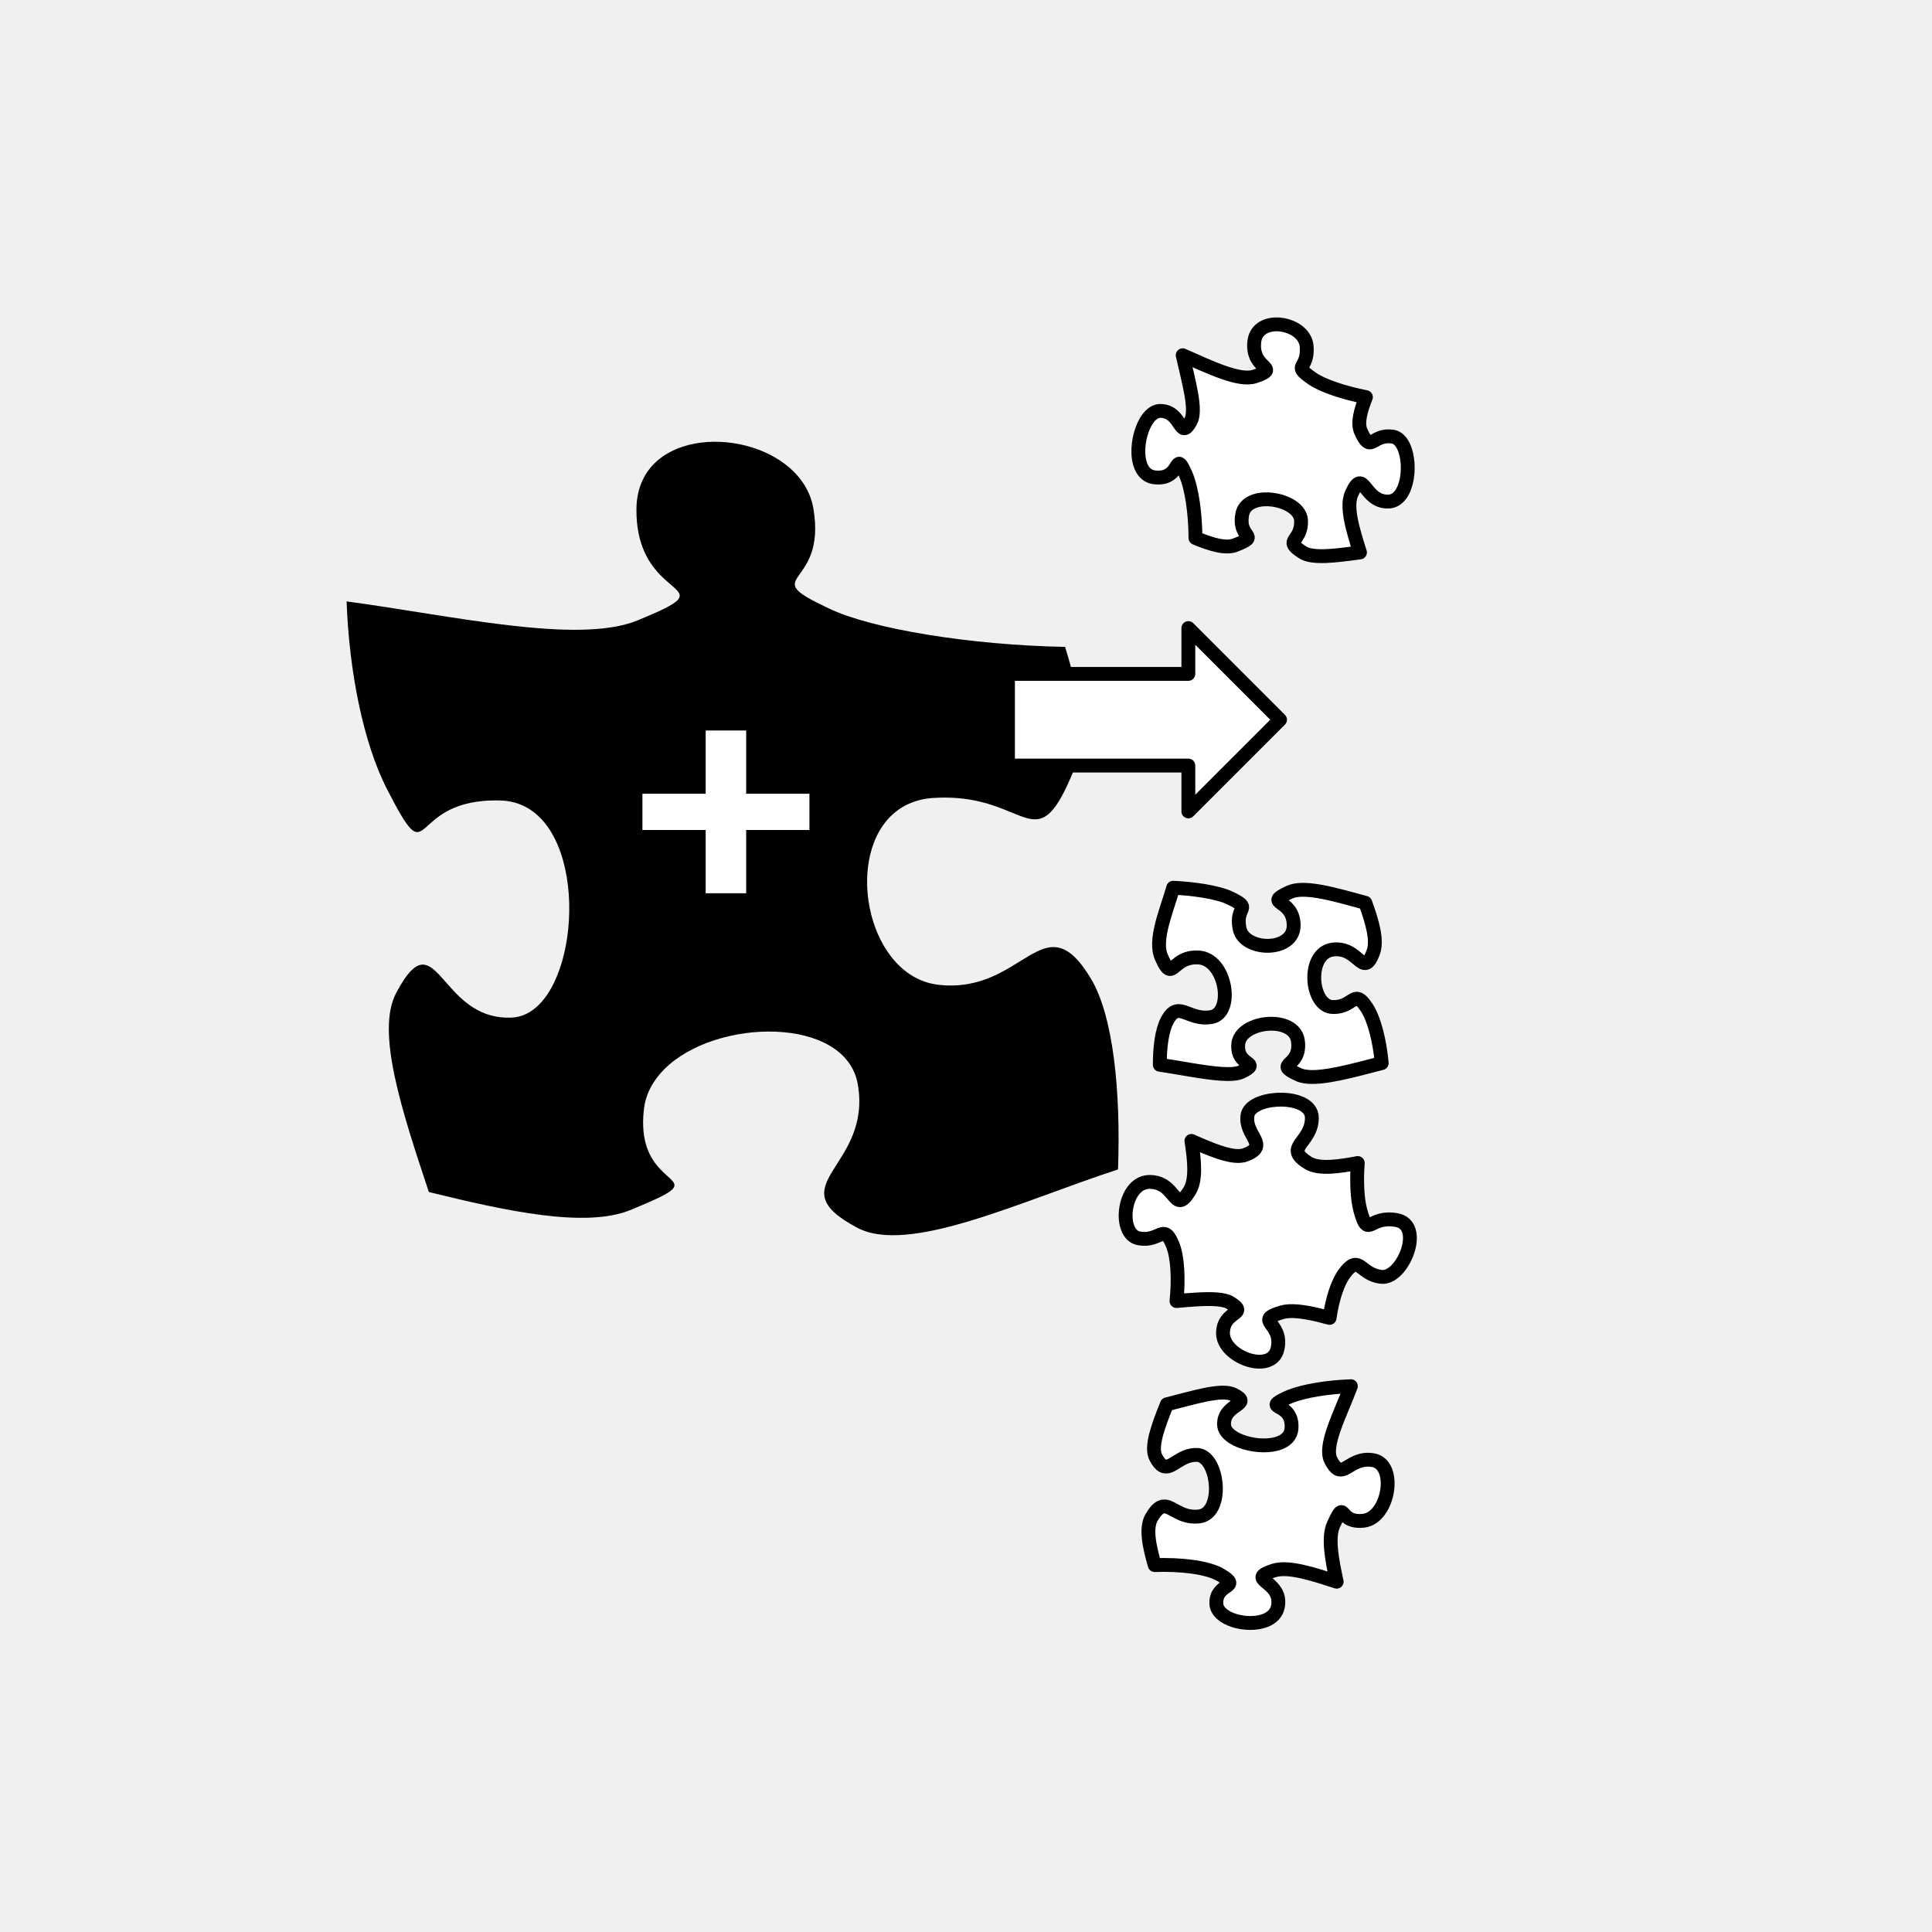
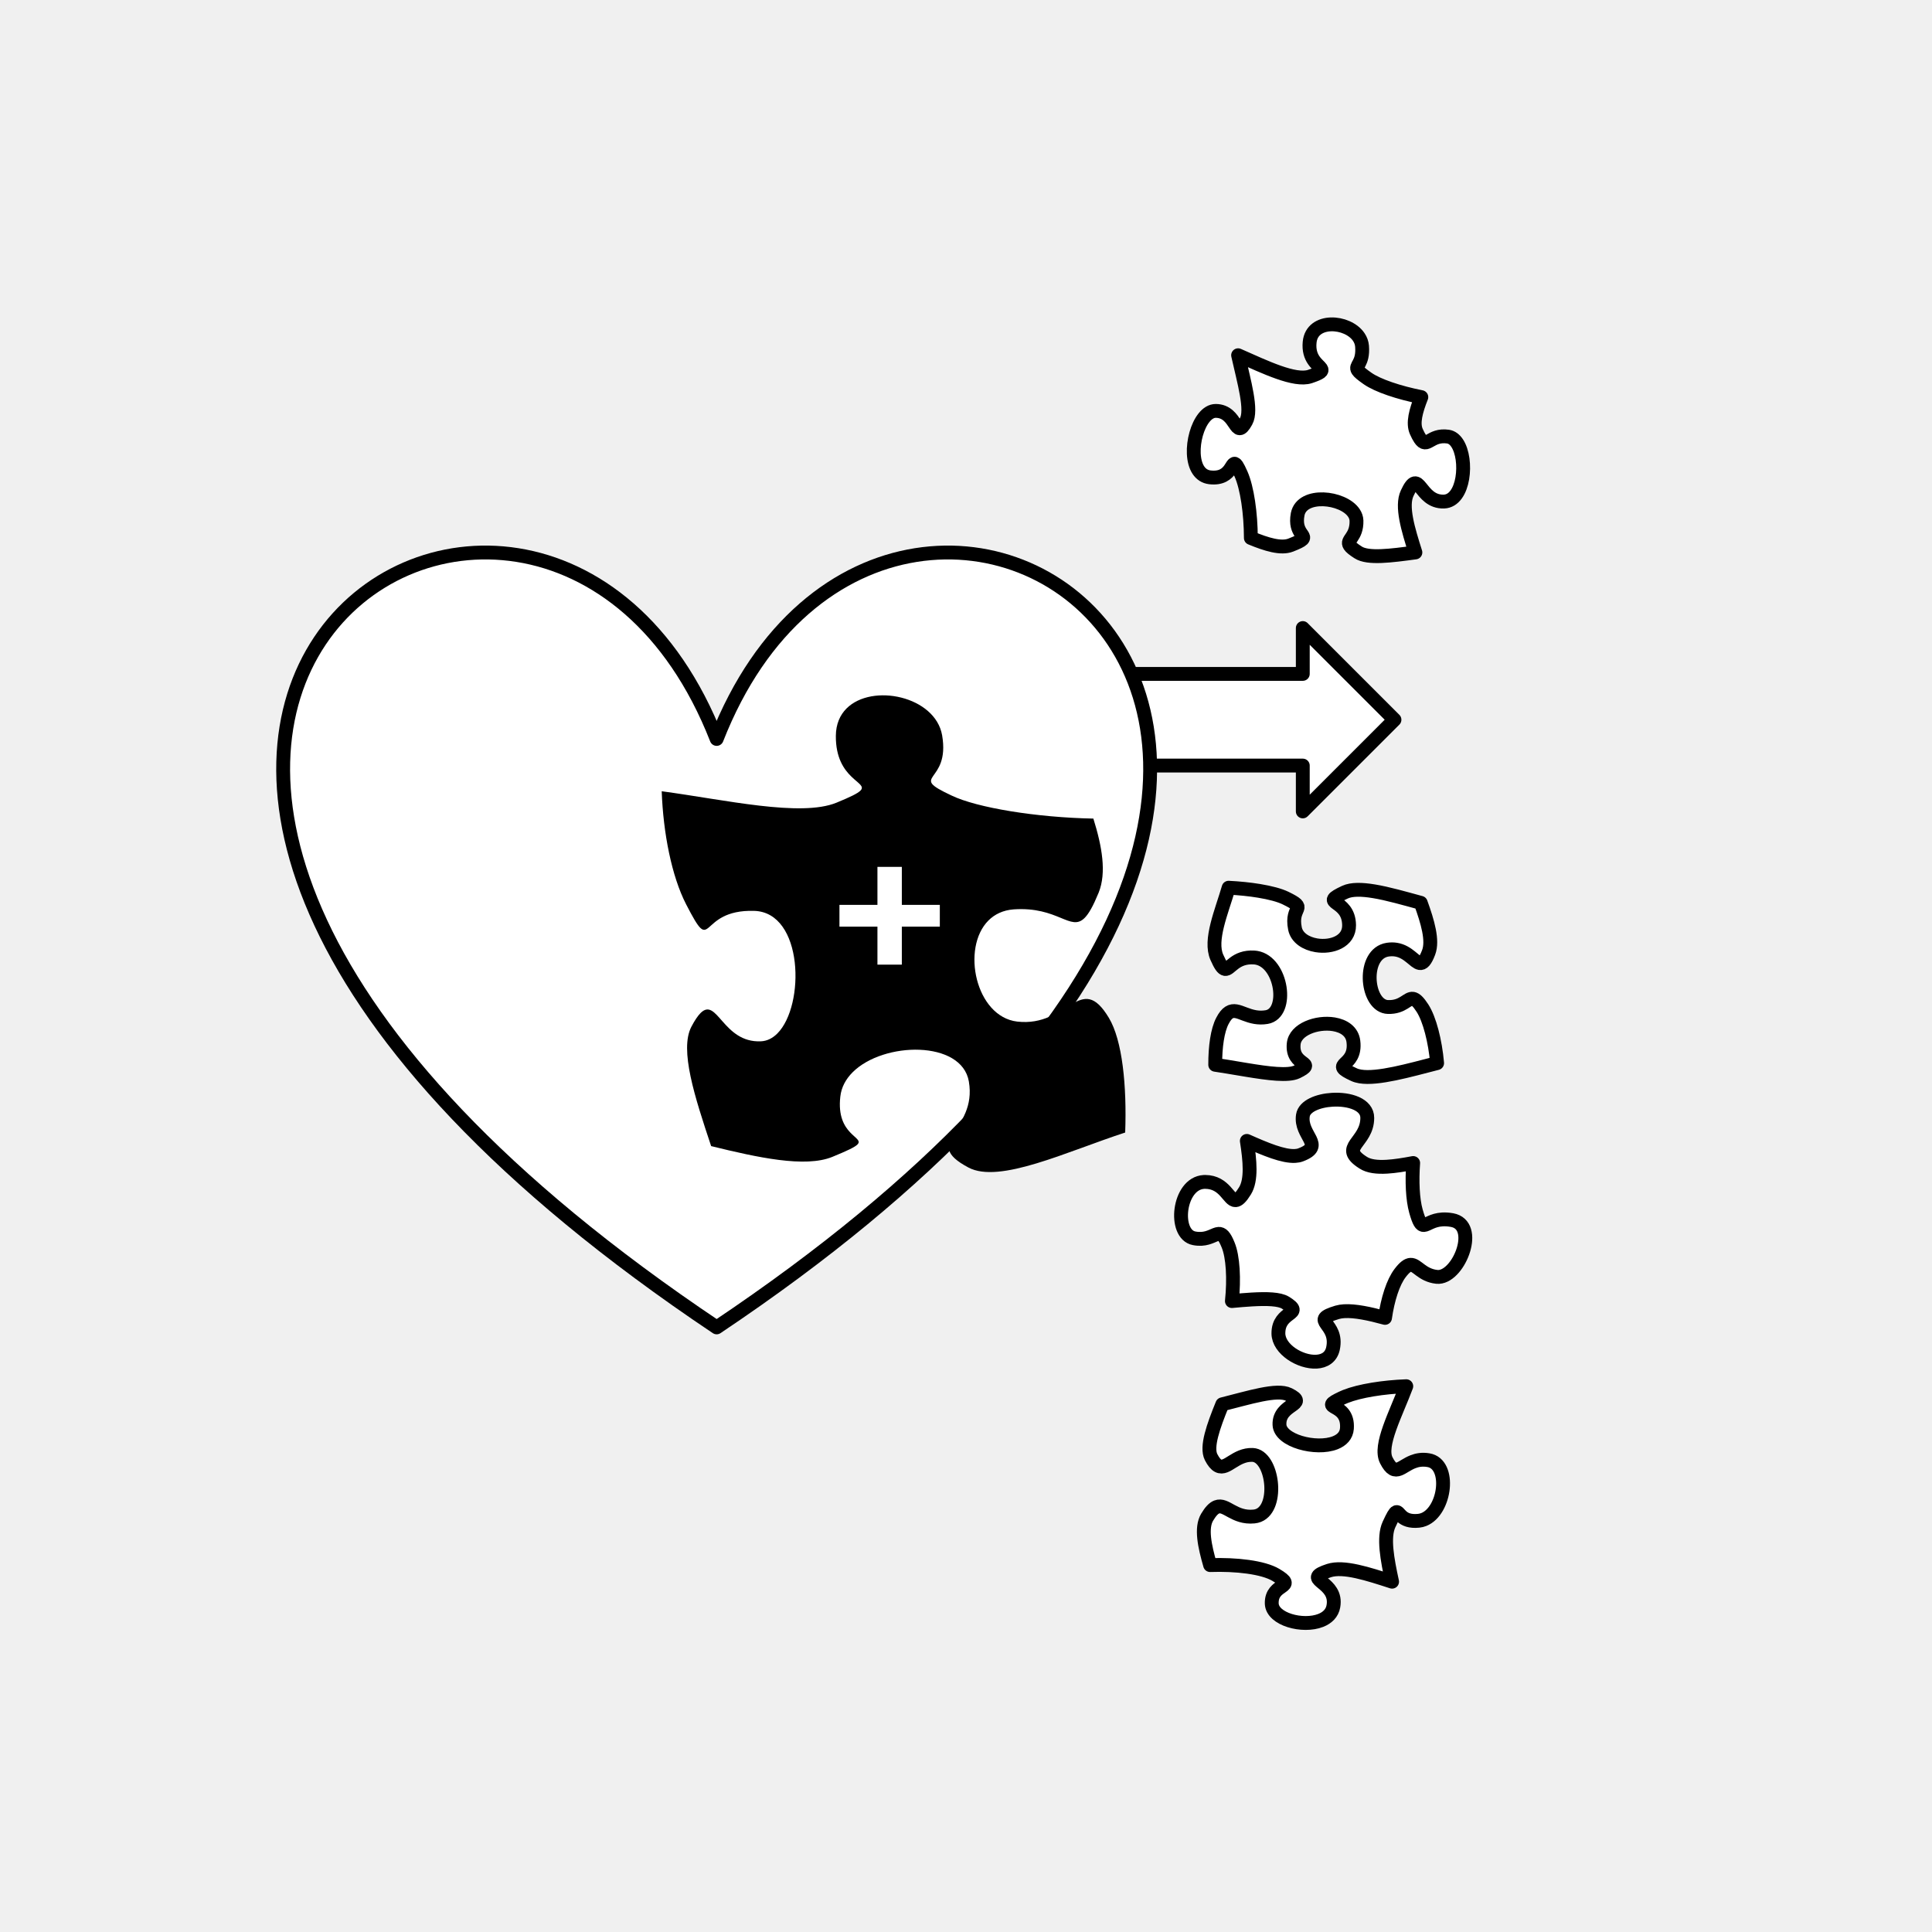
<svg xmlns="http://www.w3.org/2000/svg" version="1.1" viewBox="0.0 0.0 557.858 557.858" fill="none" stroke="none" stroke-linecap="square" stroke-miterlimit="10">
  <clipPath id="p.0">
    <path d="m0 0l557.858 0l0 557.858l-557.858 0l0 -557.858z" clip-rule="nonzero" />
  </clipPath>
  <g clip-path="url(#p.0)">
    <path fill="#000000" fill-opacity="0.0" d="m0 0l557.858 0l0 557.858l-557.858 0z" fill-rule="evenodd" />
-     <path fill="#000000" d="m322.822 337.671c-28.135 9.17 -60.457 24.763 -75.335 16.81c-23.444 -12.432 4.379 -17.223 0.201 -41.372c-3.433 -19.84 -40.989 -19.267 -55.867 -4.389c-3.241 3.241 -5.416 7.167 -5.909 11.727c-2.114 18.643 11.888 19.317 8.224 22.981c-1.299 1.299 -4.822 2.97 -12.1 5.959c-13.046 5.295 -35.785 0.312 -58.202 -5.194c-7.852 -23.555 -15.301 -46.284 -9.482 -57.397c1.661 -3.151 3.1 -5.255 4.399 -6.553c7.952 -7.952 10.791 14.374 28.93 13.589c3.03 -0.111 5.697 -1.49 7.962 -3.755c13.418 -13.418 12.603 -58.243 -11.123 -58.937c-27.732 -0.815 -19.267 22.931 -32.715 -3.161c-6.936 -13.458 -11.012 -34.245 -11.727 -54.327c30.38 4.067 66.769 12.532 83.992 5.496c6.734 -2.768 10.167 -4.449 11.506 -5.788c4.188 -4.188 -11.959 -5.174 -11.808 -26.323c0.04 -5.677 2.003 -10.036 5.144 -13.177c12.291 -12.291 42.61 -5.889 45.932 12.875c4.077 23.645 -17.022 18.854 4.49 28.95c12.23 5.909 40.979 10.6 68.198 11.103c4.177 13.358 6.412 26.001 2.547 35.584c-2.617 6.382 -4.721 10.137 -6.754 12.17c-6.764 6.764 -12.734 -5.607 -34.134 -4.117c-5.104 0.393 -9.11 2.366 -12.079 5.335c-13.217 13.217 -6.15 46.254 13.821 48.589c24.672 2.849 30.38 -24.461 44.029 -1.832c6.533 10.801 8.677 32.715 7.862 55.152z" fill-rule="evenodd" />
-     <path fill="#ffffff" d="m291.053 194.584l52.079 0l0 -13.236l26.472 26.472l-26.472 26.472l0 -13.236l-52.079 0z" fill-rule="evenodd" />
-     <path stroke="#000000" stroke-width="4.0" stroke-linejoin="round" stroke-linecap="butt" d="m291.053 194.584l52.079 0l0 -13.236l26.472 26.472l-26.472 26.472l0 -13.236l-52.079 0z" fill-rule="evenodd" />
-     <path fill="#ffffff" d="m185.499 229.192l18.263 0l0 -18.263l11.694 0l0 18.263l18.263 0l0 10.466l-18.263 0l0 18.263l-11.694 0l0 -18.263l-18.263 0z" fill-rule="evenodd" />
-     <path fill="#ffffff" d="m336.934 405.484c-2.583 6.356 -4.724 12.316 -3.233 15.261c1.411 2.744 2.646 3.052 4.051 2.495c1.318 -0.523 2.786 -1.804 4.693 -2.56c0.957 -0.38 2.023 -0.626 3.235 -0.58c5.797 0.245 7.765 15.073 1.703 17.478c-0.388 0.154 -0.815 0.259 -1.274 0.303c-5.745 0.584 -8.097 -3.81 -10.796 -2.739c-0.852 0.338 -1.733 1.218 -2.77 2.966c-1.816 3.08 -0.721 8.278 0.876 13.804c7.485 -0.261 15.284 0.622 19.021 2.853c6.453 3.858 -1.423 2.091 -1.228 8.259c0.153 4.563 8.971 6.917 14.166 4.856c1.872 -0.743 3.274 -2.062 3.628 -4.053c1.301 -7.102 -8.506 -7.507 -2.565 -9.864c0.361 -0.143 0.787 -0.295 1.277 -0.455c4.235 -1.378 11.327 0.962 18.241 3.201c-1.388 -6.394 -2.6 -12.814 -0.894 -16.505c1.14 -2.462 1.672 -3.411 2.095 -3.579c0.93 -0.369 1.331 3.035 6.488 2.49c0.515 -0.053 1.005 -0.179 1.472 -0.364c6.282 -2.492 7.934 -16.048 1.337 -17.131c-1.809 -0.313 -3.271 -0.026 -4.495 0.459c-1.617 0.641 -2.827 1.631 -3.902 2.057c-1.303 0.517 -2.407 0.217 -3.777 -2.491c-2.152 -4.257 2.785 -13.38 5.773 -21.38c-6.606 0.244 -13.428 1.32 -17.544 2.953c-0.349 0.139 -0.68 0.278 -0.985 0.425c-7.555 3.566 1.962 0.882 1.39 8.838c-0.154 2.028 -1.476 3.354 -3.363 4.103c-5.541 2.198 -15.954 -0.572 -16.109 -5.198c-0.25 -6.194 8.717 -5.731 2.703 -8.72c-3.395 -1.711 -11.471 0.885 -19.214 2.818z" fill-rule="evenodd" />
-     <path stroke="#000000" stroke-width="4.0" stroke-linejoin="round" stroke-linecap="butt" d="m336.934 405.484c-2.583 6.356 -4.724 12.316 -3.233 15.261c1.411 2.744 2.646 3.052 4.051 2.495c1.318 -0.523 2.786 -1.804 4.693 -2.56c0.957 -0.38 2.023 -0.626 3.235 -0.58c5.797 0.245 7.765 15.073 1.703 17.478c-0.388 0.154 -0.815 0.259 -1.274 0.303c-5.745 0.584 -8.097 -3.81 -10.796 -2.739c-0.852 0.338 -1.733 1.218 -2.77 2.966c-1.816 3.08 -0.721 8.278 0.876 13.804c7.485 -0.261 15.284 0.622 19.021 2.853c6.453 3.858 -1.423 2.091 -1.228 8.259c0.153 4.563 8.971 6.917 14.166 4.856c1.872 -0.743 3.274 -2.062 3.628 -4.053c1.301 -7.102 -8.506 -7.507 -2.565 -9.864c0.361 -0.143 0.787 -0.295 1.277 -0.455c4.235 -1.378 11.327 0.962 18.241 3.201c-1.388 -6.394 -2.6 -12.814 -0.894 -16.505c1.14 -2.462 1.672 -3.411 2.095 -3.579c0.93 -0.369 1.331 3.035 6.488 2.49c0.515 -0.053 1.005 -0.179 1.472 -0.364c6.282 -2.492 7.934 -16.048 1.337 -17.131c-1.809 -0.313 -3.271 -0.026 -4.495 0.459c-1.617 0.641 -2.827 1.631 -3.902 2.057c-1.303 0.517 -2.407 0.217 -3.777 -2.491c-2.152 -4.257 2.785 -13.38 5.773 -21.38c-6.606 0.244 -13.428 1.32 -17.544 2.953c-0.349 0.139 -0.68 0.278 -0.985 0.425c-7.555 3.566 1.962 0.882 1.39 8.838c-0.154 2.028 -1.476 3.354 -3.363 4.103c-5.541 2.198 -15.954 -0.572 -16.109 -5.198c-0.25 -6.194 8.717 -5.731 2.703 -8.72c-3.395 -1.711 -11.471 0.885 -19.214 2.818z" fill-rule="evenodd" />
-     <path fill="#ffffff" d="m404.742 127.943c-0.682 -1.027 -1.561 -1.715 -2.629 -1.873c-5.225 -0.753 -6.025 3.674 -8.086 0.569c-0.32 -0.482 -0.673 -1.144 -1.071 -2.035c-1.093 -2.451 -0.117 -5.976 1.446 -9.937c-6.502 -1.278 -12.595 -3.339 -15.498 -5.364c-1.633 -1.141 -2.467 -1.833 -2.824 -2.371c-0.978 -1.474 1.609 -1.787 1.208 -6.967c-0.078 -0.966 -0.409 -1.841 -0.92 -2.611c-3.2 -4.822 -13.559 -5.516 -14.215 1.47c-0.231 2.357 0.366 3.952 1.125 5.095c0.805 1.213 1.794 1.92 2.172 2.49c0.485 0.732 -0.029 1.24 -3.21 2.312c-4.407 1.436 -12.89 -2.682 -20.741 -6.145c1.721 7.734 4.124 15.835 2.297 19.1c-3.206 5.82 -2.467 -2.978 -8.736 -3.028c-5.105 -0.037 -8.343 12.108 -5.024 17.109c0.754 1.136 1.848 1.9 3.334 2.073c6.768 0.787 6.105 -5.86 7.755 -3.373c0.308 0.464 0.694 1.242 1.227 2.443c1.751 3.965 2.813 11.366 2.829 18.437c4.57 1.891 8.712 3.145 11.502 2.063c3.865 -1.521 3.968 -1.939 3.314 -2.924c-0.119 -0.179 -0.267 -0.38 -0.418 -0.609c-0.654 -0.985 -1.431 -2.511 -0.879 -5.399c1.267 -6.312 13.132 -5.022 16.239 -0.341c0.446 0.672 0.711 1.413 0.74 2.209c0.131 4.873 -3.089 5.474 -1.961 7.173c0.341 0.513 1.086 1.129 2.445 1.995c2.843 1.862 9.546 0.95 16.526 0.011c-2.096 -6.609 -4.15 -13.3 -2.38 -17.094c3.575 -7.758 3.395 2.621 10.611 2.402c5.926 -0.184 6.973 -12.135 3.824 -16.88z" fill-rule="evenodd" />
-     <path stroke="#000000" stroke-width="4.0" stroke-linejoin="round" stroke-linecap="butt" d="m404.742 127.943c-0.682 -1.027 -1.561 -1.715 -2.629 -1.873c-5.225 -0.753 -6.025 3.674 -8.086 0.569c-0.32 -0.482 -0.673 -1.144 -1.071 -2.035c-1.093 -2.451 -0.117 -5.976 1.446 -9.937c-6.502 -1.278 -12.595 -3.339 -15.498 -5.364c-1.633 -1.141 -2.467 -1.833 -2.824 -2.371c-0.978 -1.474 1.609 -1.787 1.208 -6.967c-0.078 -0.966 -0.409 -1.841 -0.92 -2.611c-3.2 -4.822 -13.559 -5.516 -14.215 1.47c-0.231 2.357 0.366 3.952 1.125 5.095c0.805 1.213 1.794 1.92 2.172 2.49c0.485 0.732 -0.029 1.24 -3.21 2.312c-4.407 1.436 -12.89 -2.682 -20.741 -6.145c1.721 7.734 4.124 15.835 2.297 19.1c-3.206 5.82 -2.467 -2.978 -8.736 -3.028c-5.105 -0.037 -8.343 12.108 -5.024 17.109c0.754 1.136 1.848 1.9 3.334 2.073c6.768 0.787 6.105 -5.86 7.755 -3.373c0.308 0.464 0.694 1.242 1.227 2.443c1.751 3.965 2.813 11.366 2.829 18.437c4.57 1.891 8.712 3.145 11.502 2.063c3.865 -1.521 3.968 -1.939 3.314 -2.924c-0.119 -0.179 -0.267 -0.38 -0.418 -0.609c-0.654 -0.985 -1.431 -2.511 -0.879 -5.399c1.267 -6.312 13.132 -5.022 16.239 -0.341c0.446 0.672 0.711 1.413 0.74 2.209c0.131 4.873 -3.089 5.474 -1.961 7.173c0.341 0.513 1.086 1.129 2.445 1.995c2.843 1.862 9.546 0.95 16.526 0.011c-2.096 -6.609 -4.15 -13.3 -2.38 -17.094c3.575 -7.758 3.395 2.621 10.611 2.402c5.926 -0.184 6.973 -12.135 3.824 -16.88z" fill-rule="evenodd" />
-     <path fill="#ffffff" d="m368.732 317.548c-4.155 0.239 -8.11 1.833 -8.521 4.527c-0.905 5.867 6.621 8.646 -0.629 11.381c-0.484 0.185 -1.024 0.288 -1.618 0.322c-3.413 0.197 -8.512 -1.923 -13.945 -4.345l0 0c0.888 5.724 1.423 11.263 -0.538 14.428c-1.179 1.911 -1.999 2.649 -2.707 2.69c-1.981 0.114 -3.068 -5.253 -8.786 -5.281c-0.123 -9.765625E-4 -0.245 0.002 -0.367 0.009c-7.434 0.428 -8.898 15.147 -2.804 16.277c0.783 0.152 1.482 0.188 2.11 0.152c2.423 -0.14 3.811 -1.368 4.966 -1.435c0.914 -0.053 1.685 0.626 2.706 3.161c1.442 3.455 1.772 9.902 1.109 16.241c2.002 -0.184 3.946 -0.352 5.754 -0.456c4.379 -0.252 7.958 -0.141 9.684 0.912c5.774 3.571 -2.06 2.111 -2.011 8.899c0.036 4.58 6.341 8.413 11.006 8.145c2.293 -0.132 4.186 -1.253 4.747 -3.763c1.658 -7.621 -7.14 -7.97 1.235 -10.484c0.607 -0.176 1.286 -0.283 2.032 -0.326c3.097 -0.178 7.309 0.711 11.764 1.933c0.762 -5.333 2.319 -10.302 4.389 -12.983c1.274 -1.668 2.176 -2.298 2.981 -2.344c1.88 -0.108 3.225 2.995 7.579 3.483c0.2 0.021 0.399 0.025 0.597 0.014c5.997 -0.345 11.64 -14.975 3.807 -16.411c-1.051 -0.188 -1.971 -0.236 -2.772 -0.19c-2.941 0.169 -4.354 1.56 -5.357 1.618c-0.83 0.048 -1.387 -0.808 -2.294 -4c-0.97 -3.482 -1.183 -8.634 -0.801 -13.905l0 0c-2.664 0.503 -5.265 0.93 -7.587 1.064c-2.811 0.162 -5.215 -0.101 -6.849 -1.168c-7.2 -4.545 1.176 -5.638 1.183 -12.919c0.028 -3.921 -5.156 -5.526 -10.061 -5.243z" fill-rule="evenodd" />
-     <path stroke="#000000" stroke-width="4.0" stroke-linejoin="round" stroke-linecap="butt" d="m368.732 317.548c-4.155 0.239 -8.11 1.833 -8.521 4.527c-0.905 5.867 6.621 8.646 -0.629 11.381c-0.484 0.185 -1.024 0.288 -1.618 0.322c-3.413 0.197 -8.512 -1.923 -13.945 -4.345l0 0c0.888 5.724 1.423 11.263 -0.538 14.428c-1.179 1.911 -1.999 2.649 -2.707 2.69c-1.981 0.114 -3.068 -5.253 -8.786 -5.281c-0.123 -9.765625E-4 -0.245 0.002 -0.367 0.009c-7.434 0.428 -8.898 15.147 -2.804 16.277c0.783 0.152 1.482 0.188 2.11 0.152c2.423 -0.14 3.811 -1.368 4.966 -1.435c0.914 -0.053 1.685 0.626 2.706 3.161c1.442 3.455 1.772 9.902 1.109 16.241c2.002 -0.184 3.946 -0.352 5.754 -0.456c4.379 -0.252 7.958 -0.141 9.684 0.912c5.774 3.571 -2.06 2.111 -2.011 8.899c0.036 4.58 6.341 8.413 11.006 8.145c2.293 -0.132 4.186 -1.253 4.747 -3.763c1.658 -7.621 -7.14 -7.97 1.235 -10.484c0.607 -0.176 1.286 -0.283 2.032 -0.326c3.097 -0.178 7.309 0.711 11.764 1.933c0.762 -5.333 2.319 -10.302 4.389 -12.983c1.274 -1.668 2.176 -2.298 2.981 -2.344c1.88 -0.108 3.225 2.995 7.579 3.483c0.2 0.021 0.399 0.025 0.597 0.014c5.997 -0.345 11.64 -14.975 3.807 -16.411c-1.051 -0.188 -1.971 -0.236 -2.772 -0.19c-2.941 0.169 -4.354 1.56 -5.357 1.618c-0.83 0.048 -1.387 -0.808 -2.294 -4c-0.97 -3.482 -1.183 -8.634 -0.801 -13.905l0 0c-2.664 0.503 -5.265 0.93 -7.587 1.064c-2.811 0.162 -5.215 -0.101 -6.849 -1.168c-7.2 -4.545 1.176 -5.638 1.183 -12.919c0.028 -3.921 -5.156 -5.526 -10.061 -5.243z" fill-rule="evenodd" />
-     <path fill="#ffffff" d="m380.639 257.344c-3.411 -0.561 -6.347 -0.634 -8.297 0.272c-7.888 3.683 1.118 1.626 1.202 9.539c0.056 4.702 -5.043 6.52 -9.446 5.795c-2.974 -0.49 -5.63 -2.133 -6.179 -4.828c-1.366 -6.726 4.026 -5.509 -2.714 -8.8c-1.726 -0.845 -4.445 -1.56 -7.661 -2.09c-2.678 -0.441 -5.699 -0.751 -8.784 -0.905c-2.007 6.914 -5.609 15.126 -3.398 20.097c1.044 2.366 1.709 3.26 2.359 3.367c1.487 0.245 2.862 -3.661 8.422 -3.319c0.199 0.012 0.396 0.037 0.588 0.068c7.493 1.233 9.55 16.057 2.992 17.143c-1.209 0.199 -2.289 0.16 -3.268 -0.002c-2.308 -0.38 -4.041 -1.441 -5.545 -1.689c-1.42 -0.234 -2.636 0.265 -3.929 2.762c-1.445 2.724 -2.105 7.512 -2.09 12.698c1.199 0.177 2.411 0.372 3.628 0.573c1.808 0.298 3.618 0.608 5.38 0.898c6.348 1.045 12.046 1.804 14.615 0.569c6.084 -2.993 -1.634 -1.382 -0.96 -8.101c0.415 -4.182 6.702 -6.434 11.571 -5.633c2.903 0.478 5.307 2.044 5.657 4.929c0.977 7.734 -7.418 6.105 0.192 9.62c0.517 0.239 1.114 0.407 1.78 0.516c5.053 0.832 14.097 -1.771 22.209 -3.853c-0.56 -6.345 -2.164 -12.659 -4.231 -15.88c-1.201 -1.855 -2.01 -2.578 -2.739 -2.698c-1.637 -0.269 -2.863 2.523 -7.219 2.375c-0.175 -0.004 -0.352 -0.021 -0.518 -0.049c-5.89 -0.969 -6.96 -15.362 0.428 -16.507c0.899 -0.136 1.71 -0.121 2.443 -1.5258789E-4c3.536 0.582 5.316 3.626 6.832 3.875c0.846 0.139 1.611 -0.588 2.552 -3.078c1.303 -3.446 -0.282 -8.811 -2.276 -14.323c-4.619 -1.256 -9.457 -2.662 -13.598 -3.343z" fill-rule="evenodd" />
-     <path stroke="#000000" stroke-width="4.0" stroke-linejoin="round" stroke-linecap="butt" d="m380.639 257.344c-3.411 -0.561 -6.347 -0.634 -8.297 0.272c-7.888 3.683 1.118 1.626 1.202 9.539c0.056 4.702 -5.043 6.52 -9.446 5.795c-2.974 -0.49 -5.63 -2.133 -6.179 -4.828c-1.366 -6.726 4.026 -5.509 -2.714 -8.8c-1.726 -0.845 -4.445 -1.56 -7.661 -2.09c-2.678 -0.441 -5.699 -0.751 -8.784 -0.905c-2.007 6.914 -5.609 15.126 -3.398 20.097c1.044 2.366 1.709 3.26 2.359 3.367c1.487 0.245 2.862 -3.661 8.422 -3.319c0.199 0.012 0.396 0.037 0.588 0.068c7.493 1.233 9.55 16.057 2.992 17.143c-1.209 0.199 -2.289 0.16 -3.268 -0.002c-2.308 -0.38 -4.041 -1.441 -5.545 -1.689c-1.42 -0.234 -2.636 0.265 -3.929 2.762c-1.445 2.724 -2.105 7.512 -2.09 12.698c1.199 0.177 2.411 0.372 3.628 0.573c1.808 0.298 3.618 0.608 5.38 0.898c6.348 1.045 12.046 1.804 14.615 0.569c6.084 -2.993 -1.634 -1.382 -0.96 -8.101c0.415 -4.182 6.702 -6.434 11.571 -5.633c2.903 0.478 5.307 2.044 5.657 4.929c0.977 7.734 -7.418 6.105 0.192 9.62c0.517 0.239 1.114 0.407 1.78 0.516c5.053 0.832 14.097 -1.771 22.209 -3.853c-0.56 -6.345 -2.164 -12.659 -4.231 -15.88c-1.201 -1.855 -2.01 -2.578 -2.739 -2.698c-1.637 -0.269 -2.863 2.523 -7.219 2.375c-0.175 -0.004 -0.352 -0.021 -0.518 -0.049c-5.89 -0.969 -6.96 -15.362 0.428 -16.507c0.899 -0.136 1.71 -0.121 2.443 -1.5258789E-4c3.536 0.582 5.316 3.626 6.832 3.875c0.846 0.139 1.611 -0.588 2.552 -3.078c1.303 -3.446 -0.282 -8.811 -2.276 -14.323c-4.619 -1.256 -9.457 -2.662 -13.598 -3.343z" fill-rule="evenodd" />
+     <path fill="#ffffff" d="m324.097 194.584l52.079 0l0 -13.236l26.472 26.472l-26.472 26.472l0 -13.236l-52.079 0z" fill-rule="evenodd" />
+     <path stroke="#000000" stroke-width="4.0" stroke-linejoin="round" stroke-linecap="butt" d="m324.097 194.584l52.079 0l0 -13.236l26.472 26.472l-26.472 26.472l0 -13.236l-52.079 0z" fill-rule="evenodd" />
+     <path fill="#ffffff" d="m206.932 213.365c51.778 -132.155 253.713 0 0 169.913c-253.713 -169.913 -51.778 -302.068 0 -169.913z" fill-rule="evenodd" />
+     <path stroke="#000000" stroke-width="4.0" stroke-linejoin="round" stroke-linecap="butt" d="m206.932 213.365c51.778 -132.155 253.713 0 0 169.913c-253.713 -169.913 -51.778 -302.068 0 -169.913z" fill-rule="evenodd" />
+     <path fill="#000000" d="m324.891 327.014c-16.904 5.509 -36.323 14.878 -45.262 10.1c-14.085 -7.469 2.631 -10.348 0.121 -24.856c-2.062 -11.92 -24.627 -11.575 -33.565 -2.637c-1.947 1.947 -3.254 4.306 -3.55 7.046c-1.27 11.2 7.142 11.606 4.941 13.807c-0.78 0.78 -2.897 1.784 -7.269 3.58c-7.838 3.181 -21.5 0.188 -34.968 -3.121c-4.717 -14.152 -9.193 -27.808 -5.697 -34.484c0.998 -1.893 1.863 -3.157 2.643 -3.937c4.778 -4.778 6.483 8.636 17.381 8.164c1.82 -0.067 3.423 -0.895 4.784 -2.256c8.062 -8.062 7.572 -34.992 -6.683 -35.41c-16.662 -0.49 -11.575 13.777 -19.655 -1.899c-4.167 -8.086 -6.616 -20.575 -7.046 -32.64c18.252 2.443 40.115 7.529 50.463 3.302c4.046 -1.663 6.108 -2.673 6.913 -3.477c2.516 -2.516 -7.185 -3.109 -7.094 -15.815c0.024 -3.411 1.204 -6.03 3.09 -7.917c7.384 -7.384 25.6 -3.538 27.596 7.735c2.449 14.206 -10.227 11.327 2.697 17.393c7.348 3.55 24.62 6.368 40.974 6.671c2.51 8.025 3.852 15.621 1.53 21.379c-1.572 3.834 -2.836 6.09 -4.058 7.312c-4.064 4.064 -7.65 -3.369 -20.508 -2.474c-3.066 0.236 -5.473 1.421 -7.257 3.205c-7.941 7.941 -3.695 27.79 8.304 29.193c14.823 1.712 18.252 -14.696 26.453 -1.101c3.925 6.489 5.213 19.655 4.723 33.136z" fill-rule="evenodd" />
+     <path fill="#ffffff" d="m242.387 261.277l10.97 0l0 -10.97l7.043 0l0 10.97l10.97 0l0 6.287l-10.97 0l0 10.97l-7.043 0l0 -10.97l-10.97 0z" fill-rule="evenodd" />
+     <path fill="#ffffff" d="m352.934 405.484c-2.583 6.356 -4.724 12.316 -3.233 15.261c1.411 2.744 2.646 3.052 4.051 2.495c1.318 -0.523 2.786 -1.804 4.693 -2.56c0.957 -0.38 2.023 -0.626 3.235 -0.58c5.797 0.245 7.765 15.073 1.703 17.478c-0.388 0.154 -0.815 0.259 -1.274 0.303c-5.745 0.584 -8.097 -3.81 -10.796 -2.739c-0.852 0.338 -1.733 1.218 -2.77 2.966c-1.816 3.08 -0.721 8.278 0.876 13.804c7.485 -0.261 15.284 0.622 19.021 2.853c6.453 3.858 -1.423 2.091 -1.228 8.259c0.153 4.563 8.971 6.917 14.166 4.856c1.872 -0.743 3.274 -2.062 3.628 -4.053c1.301 -7.102 -8.506 -7.507 -2.565 -9.864c0.361 -0.143 0.787 -0.295 1.277 -0.455c4.235 -1.378 11.327 0.962 18.241 3.201c-1.388 -6.394 -2.6 -12.814 -0.894 -16.505c1.14 -2.462 1.672 -3.411 2.095 -3.579c0.93 -0.369 1.331 3.035 6.488 2.49c0.515 -0.053 1.005 -0.179 1.472 -0.364c6.282 -2.492 7.934 -16.048 1.337 -17.131c-1.809 -0.313 -3.271 -0.026 -4.495 0.459c-1.617 0.641 -2.827 1.631 -3.902 2.057c-1.303 0.517 -2.407 0.217 -3.777 -2.491c-2.152 -4.257 2.785 -13.38 5.773 -21.38c-6.606 0.244 -13.428 1.32 -17.544 2.953c-0.349 0.139 -0.68 0.278 -0.985 0.425c-7.555 3.566 1.962 0.882 1.39 8.838c-0.154 2.028 -1.476 3.354 -3.363 4.103c-5.541 2.198 -15.954 -0.572 -16.109 -5.198c-0.25 -6.194 8.717 -5.731 2.703 -8.72c-3.395 -1.711 -11.471 0.885 -19.214 2.818z" fill-rule="evenodd" />
+     <path stroke="#000000" stroke-width="4.0" stroke-linejoin="round" stroke-linecap="butt" d="m352.934 405.484c-2.583 6.356 -4.724 12.316 -3.233 15.261c1.411 2.744 2.646 3.052 4.051 2.495c1.318 -0.523 2.786 -1.804 4.693 -2.56c0.957 -0.38 2.023 -0.626 3.235 -0.58c5.797 0.245 7.765 15.073 1.703 17.478c-0.388 0.154 -0.815 0.259 -1.274 0.303c-5.745 0.584 -8.097 -3.81 -10.796 -2.739c-0.852 0.338 -1.733 1.218 -2.77 2.966c-1.816 3.08 -0.721 8.278 0.876 13.804c7.485 -0.261 15.284 0.622 19.021 2.853c6.453 3.858 -1.423 2.091 -1.228 8.259c0.153 4.563 8.971 6.917 14.166 4.856c1.872 -0.743 3.274 -2.062 3.628 -4.053c1.301 -7.102 -8.506 -7.507 -2.565 -9.864c0.361 -0.143 0.787 -0.295 1.277 -0.455c4.235 -1.378 11.327 0.962 18.241 3.201c-1.388 -6.394 -2.6 -12.814 -0.894 -16.505c1.14 -2.462 1.672 -3.411 2.095 -3.579c0.93 -0.369 1.331 3.035 6.488 2.49c0.515 -0.053 1.005 -0.179 1.472 -0.364c6.282 -2.492 7.934 -16.048 1.337 -17.131c-1.809 -0.313 -3.271 -0.026 -4.495 0.459c-1.617 0.641 -2.827 1.631 -3.902 2.057c-1.303 0.517 -2.407 0.217 -3.777 -2.491c-2.152 -4.257 2.785 -13.38 5.773 -21.38c-6.606 0.244 -13.428 1.32 -17.544 2.953c-0.349 0.139 -0.68 0.278 -0.985 0.425c-7.555 3.566 1.962 0.882 1.39 8.838c-0.154 2.028 -1.476 3.354 -3.363 4.103c-5.541 2.198 -15.954 -0.572 -16.109 -5.198c-0.25 -6.194 8.717 -5.731 2.703 -8.72c-3.395 -1.711 -11.471 0.885 -19.214 2.818z" fill-rule="evenodd" />
+     <path fill="#ffffff" d="m420.742 127.943c-0.682 -1.027 -1.561 -1.715 -2.629 -1.873c-5.225 -0.753 -6.025 3.674 -8.086 0.569c-0.32 -0.482 -0.673 -1.144 -1.071 -2.035c-1.093 -2.451 -0.117 -5.976 1.446 -9.937c-6.502 -1.278 -12.595 -3.339 -15.498 -5.364c-1.633 -1.141 -2.467 -1.833 -2.824 -2.371c-0.978 -1.474 1.609 -1.787 1.208 -6.967c-0.078 -0.966 -0.409 -1.841 -0.92 -2.611c-3.2 -4.822 -13.559 -5.516 -14.215 1.47c-0.231 2.357 0.366 3.952 1.125 5.095c0.805 1.213 1.794 1.92 2.172 2.49c0.485 0.732 -0.029 1.24 -3.21 2.312c-4.407 1.436 -12.89 -2.682 -20.741 -6.145c1.721 7.734 4.124 15.835 2.297 19.1c-3.206 5.82 -2.467 -2.978 -8.736 -3.028c-5.105 -0.037 -8.343 12.108 -5.024 17.109c0.754 1.136 1.848 1.9 3.334 2.073c6.768 0.787 6.105 -5.86 7.755 -3.373c0.308 0.464 0.694 1.242 1.227 2.443c1.751 3.965 2.813 11.366 2.829 18.437c4.57 1.891 8.712 3.145 11.502 2.063c3.865 -1.521 3.968 -1.939 3.314 -2.924c-0.119 -0.179 -0.267 -0.38 -0.418 -0.609c-0.654 -0.985 -1.431 -2.511 -0.879 -5.399c1.267 -6.312 13.132 -5.022 16.239 -0.341c0.446 0.672 0.711 1.413 0.74 2.209c0.131 4.873 -3.089 5.474 -1.961 7.173c0.341 0.513 1.086 1.129 2.445 1.995c2.843 1.862 9.546 0.95 16.526 0.011c-2.096 -6.609 -4.15 -13.3 -2.38 -17.094c3.575 -7.758 3.395 2.621 10.611 2.402c5.926 -0.184 6.973 -12.135 3.824 -16.88z" fill-rule="evenodd" />
+     <path stroke="#000000" stroke-width="4.0" stroke-linejoin="round" stroke-linecap="butt" d="m420.742 127.943c-0.682 -1.027 -1.561 -1.715 -2.629 -1.873c-5.225 -0.753 -6.025 3.674 -8.086 0.569c-0.32 -0.482 -0.673 -1.144 -1.071 -2.035c-1.093 -2.451 -0.117 -5.976 1.446 -9.937c-6.502 -1.278 -12.595 -3.339 -15.498 -5.364c-1.633 -1.141 -2.467 -1.833 -2.824 -2.371c-0.978 -1.474 1.609 -1.787 1.208 -6.967c-0.078 -0.966 -0.409 -1.841 -0.92 -2.611c-3.2 -4.822 -13.559 -5.516 -14.215 1.47c-0.231 2.357 0.366 3.952 1.125 5.095c0.805 1.213 1.794 1.92 2.172 2.49c0.485 0.732 -0.029 1.24 -3.21 2.312c-4.407 1.436 -12.89 -2.682 -20.741 -6.145c1.721 7.734 4.124 15.835 2.297 19.1c-3.206 5.82 -2.467 -2.978 -8.736 -3.028c-5.105 -0.037 -8.343 12.108 -5.024 17.109c0.754 1.136 1.848 1.9 3.334 2.073c6.768 0.787 6.105 -5.86 7.755 -3.373c0.308 0.464 0.694 1.242 1.227 2.443c1.751 3.965 2.813 11.366 2.829 18.437c4.57 1.891 8.712 3.145 11.502 2.063c3.865 -1.521 3.968 -1.939 3.314 -2.924c-0.119 -0.179 -0.267 -0.38 -0.418 -0.609c-0.654 -0.985 -1.431 -2.511 -0.879 -5.399c1.267 -6.312 13.132 -5.022 16.239 -0.341c0.446 0.672 0.711 1.413 0.74 2.209c0.131 4.873 -3.089 5.474 -1.961 7.173c0.341 0.513 1.086 1.129 2.445 1.995c2.843 1.862 9.546 0.95 16.526 0.011c-2.096 -6.609 -4.15 -13.3 -2.38 -17.094c3.575 -7.758 3.395 2.621 10.611 2.402c5.926 -0.184 6.973 -12.135 3.824 -16.88z" fill-rule="evenodd" />
+     <path fill="#ffffff" d="m384.732 317.548c-4.155 0.239 -8.11 1.833 -8.521 4.527c-0.905 5.867 6.621 8.646 -0.629 11.381c-0.484 0.185 -1.024 0.288 -1.618 0.322c-3.413 0.197 -8.512 -1.923 -13.945 -4.345l0 0c0.888 5.724 1.423 11.263 -0.538 14.428c-1.179 1.911 -1.999 2.649 -2.707 2.69c-1.981 0.114 -3.068 -5.253 -8.786 -5.281c-0.123 -9.765625E-4 -0.245 0.002 -0.367 0.009c-7.434 0.428 -8.898 15.147 -2.804 16.277c0.783 0.152 1.482 0.188 2.11 0.152c2.423 -0.14 3.811 -1.368 4.966 -1.435c0.914 -0.053 1.685 0.626 2.706 3.161c1.442 3.455 1.772 9.902 1.109 16.241c2.002 -0.184 3.946 -0.352 5.754 -0.456c4.379 -0.252 7.958 -0.141 9.684 0.912c5.774 3.571 -2.06 2.111 -2.011 8.899c0.036 4.58 6.341 8.413 11.006 8.145c2.293 -0.132 4.186 -1.253 4.747 -3.763c1.658 -7.621 -7.14 -7.97 1.235 -10.484c0.607 -0.176 1.286 -0.283 2.032 -0.326c3.097 -0.178 7.309 0.711 11.764 1.933c0.762 -5.333 2.319 -10.302 4.389 -12.983c1.274 -1.668 2.176 -2.298 2.981 -2.344c1.88 -0.108 3.225 2.995 7.579 3.483c0.2 0.021 0.399 0.025 0.597 0.014c5.997 -0.345 11.64 -14.975 3.807 -16.411c-1.051 -0.188 -1.971 -0.236 -2.772 -0.19c-2.941 0.169 -4.354 1.56 -5.357 1.618c-0.83 0.048 -1.387 -0.808 -2.294 -4c-0.97 -3.482 -1.183 -8.634 -0.801 -13.905l0 0c-2.664 0.503 -5.265 0.93 -7.587 1.064c-2.811 0.162 -5.215 -0.101 -6.849 -1.168c-7.2 -4.545 1.176 -5.638 1.183 -12.919c0.028 -3.921 -5.156 -5.526 -10.061 -5.243z" fill-rule="evenodd" />
+     <path stroke="#000000" stroke-width="4.0" stroke-linejoin="round" stroke-linecap="butt" d="m384.732 317.548c-4.155 0.239 -8.11 1.833 -8.521 4.527c-0.905 5.867 6.621 8.646 -0.629 11.381c-0.484 0.185 -1.024 0.288 -1.618 0.322c-3.413 0.197 -8.512 -1.923 -13.945 -4.345l0 0c0.888 5.724 1.423 11.263 -0.538 14.428c-1.179 1.911 -1.999 2.649 -2.707 2.69c-1.981 0.114 -3.068 -5.253 -8.786 -5.281c-0.123 -9.765625E-4 -0.245 0.002 -0.367 0.009c-7.434 0.428 -8.898 15.147 -2.804 16.277c0.783 0.152 1.482 0.188 2.11 0.152c2.423 -0.14 3.811 -1.368 4.966 -1.435c0.914 -0.053 1.685 0.626 2.706 3.161c1.442 3.455 1.772 9.902 1.109 16.241c2.002 -0.184 3.946 -0.352 5.754 -0.456c4.379 -0.252 7.958 -0.141 9.684 0.912c5.774 3.571 -2.06 2.111 -2.011 8.899c0.036 4.58 6.341 8.413 11.006 8.145c2.293 -0.132 4.186 -1.253 4.747 -3.763c1.658 -7.621 -7.14 -7.97 1.235 -10.484c0.607 -0.176 1.286 -0.283 2.032 -0.326c3.097 -0.178 7.309 0.711 11.764 1.933c0.762 -5.333 2.319 -10.302 4.389 -12.983c1.274 -1.668 2.176 -2.298 2.981 -2.344c1.88 -0.108 3.225 2.995 7.579 3.483c0.2 0.021 0.399 0.025 0.597 0.014c5.997 -0.345 11.64 -14.975 3.807 -16.411c-1.051 -0.188 -1.971 -0.236 -2.772 -0.19c-2.941 0.169 -4.354 1.56 -5.357 1.618c-0.83 0.048 -1.387 -0.808 -2.294 -4c-0.97 -3.482 -1.183 -8.634 -0.801 -13.905l0 0c-2.664 0.503 -5.265 0.93 -7.587 1.064c-2.811 0.162 -5.215 -0.101 -6.849 -1.168c-7.2 -4.545 1.176 -5.638 1.183 -12.919c0.028 -3.921 -5.156 -5.526 -10.061 -5.243z" fill-rule="evenodd" />
+     <path fill="#ffffff" d="m396.639 257.344c-3.411 -0.561 -6.347 -0.634 -8.297 0.272c-7.888 3.683 1.118 1.626 1.202 9.539c0.056 4.702 -5.043 6.52 -9.446 5.795c-2.974 -0.49 -5.63 -2.133 -6.179 -4.828c-1.366 -6.726 4.026 -5.509 -2.714 -8.8c-1.726 -0.845 -4.445 -1.56 -7.661 -2.09c-2.678 -0.441 -5.699 -0.751 -8.784 -0.905c-2.007 6.914 -5.609 15.126 -3.398 20.097c1.044 2.366 1.709 3.26 2.359 3.367c1.487 0.245 2.862 -3.661 8.422 -3.319c0.199 0.012 0.396 0.037 0.588 0.068c7.493 1.233 9.55 16.057 2.992 17.143c-1.209 0.199 -2.289 0.16 -3.268 -0.002c-2.308 -0.38 -4.041 -1.441 -5.545 -1.689c-1.42 -0.234 -2.636 0.265 -3.929 2.762c-1.445 2.724 -2.105 7.512 -2.09 12.698c1.199 0.177 2.411 0.372 3.628 0.573c1.808 0.298 3.618 0.608 5.38 0.898c6.348 1.045 12.046 1.804 14.615 0.569c6.084 -2.993 -1.634 -1.382 -0.96 -8.101c0.415 -4.182 6.702 -6.434 11.571 -5.633c2.903 0.478 5.307 2.044 5.657 4.929c0.977 7.734 -7.418 6.105 0.192 9.62c0.517 0.239 1.114 0.407 1.78 0.516c5.053 0.832 14.097 -1.771 22.209 -3.853c-0.56 -6.345 -2.164 -12.659 -4.231 -15.88c-1.201 -1.855 -2.01 -2.578 -2.739 -2.698c-1.637 -0.269 -2.863 2.523 -7.219 2.375c-0.175 -0.004 -0.352 -0.021 -0.518 -0.049c-5.89 -0.969 -6.96 -15.362 0.428 -16.507c0.899 -0.136 1.71 -0.121 2.443 -1.5258789E-4c3.536 0.582 5.316 3.626 6.832 3.875c0.846 0.139 1.611 -0.588 2.552 -3.078c1.303 -3.446 -0.282 -8.811 -2.276 -14.323c-4.619 -1.256 -9.457 -2.662 -13.598 -3.343z" fill-rule="evenodd" />
+     <path stroke="#000000" stroke-width="4.0" stroke-linejoin="round" stroke-linecap="butt" d="m396.639 257.344c-3.411 -0.561 -6.347 -0.634 -8.297 0.272c-7.888 3.683 1.118 1.626 1.202 9.539c0.056 4.702 -5.043 6.52 -9.446 5.795c-2.974 -0.49 -5.63 -2.133 -6.179 -4.828c-1.366 -6.726 4.026 -5.509 -2.714 -8.8c-1.726 -0.845 -4.445 -1.56 -7.661 -2.09c-2.678 -0.441 -5.699 -0.751 -8.784 -0.905c-2.007 6.914 -5.609 15.126 -3.398 20.097c1.044 2.366 1.709 3.26 2.359 3.367c1.487 0.245 2.862 -3.661 8.422 -3.319c0.199 0.012 0.396 0.037 0.588 0.068c7.493 1.233 9.55 16.057 2.992 17.143c-1.209 0.199 -2.289 0.16 -3.268 -0.002c-2.308 -0.38 -4.041 -1.441 -5.545 -1.689c-1.42 -0.234 -2.636 0.265 -3.929 2.762c-1.445 2.724 -2.105 7.512 -2.09 12.698c1.199 0.177 2.411 0.372 3.628 0.573c1.808 0.298 3.618 0.608 5.38 0.898c6.348 1.045 12.046 1.804 14.615 0.569c6.084 -2.993 -1.634 -1.382 -0.96 -8.101c0.415 -4.182 6.702 -6.434 11.571 -5.633c2.903 0.478 5.307 2.044 5.657 4.929c0.977 7.734 -7.418 6.105 0.192 9.62c0.517 0.239 1.114 0.407 1.78 0.516c5.053 0.832 14.097 -1.771 22.209 -3.853c-0.56 -6.345 -2.164 -12.659 -4.231 -15.88c-1.201 -1.855 -2.01 -2.578 -2.739 -2.698c-1.637 -0.269 -2.863 2.523 -7.219 2.375c-0.175 -0.004 -0.352 -0.021 -0.518 -0.049c-5.89 -0.969 -6.96 -15.362 0.428 -16.507c0.899 -0.136 1.71 -0.121 2.443 -1.5258789E-4c3.536 0.582 5.316 3.626 6.832 3.875c0.846 0.139 1.611 -0.588 2.552 -3.078c1.303 -3.446 -0.282 -8.811 -2.276 -14.323c-4.619 -1.256 -9.457 -2.662 -13.598 -3.343z" fill-rule="evenodd" />
  </g>
</svg>
